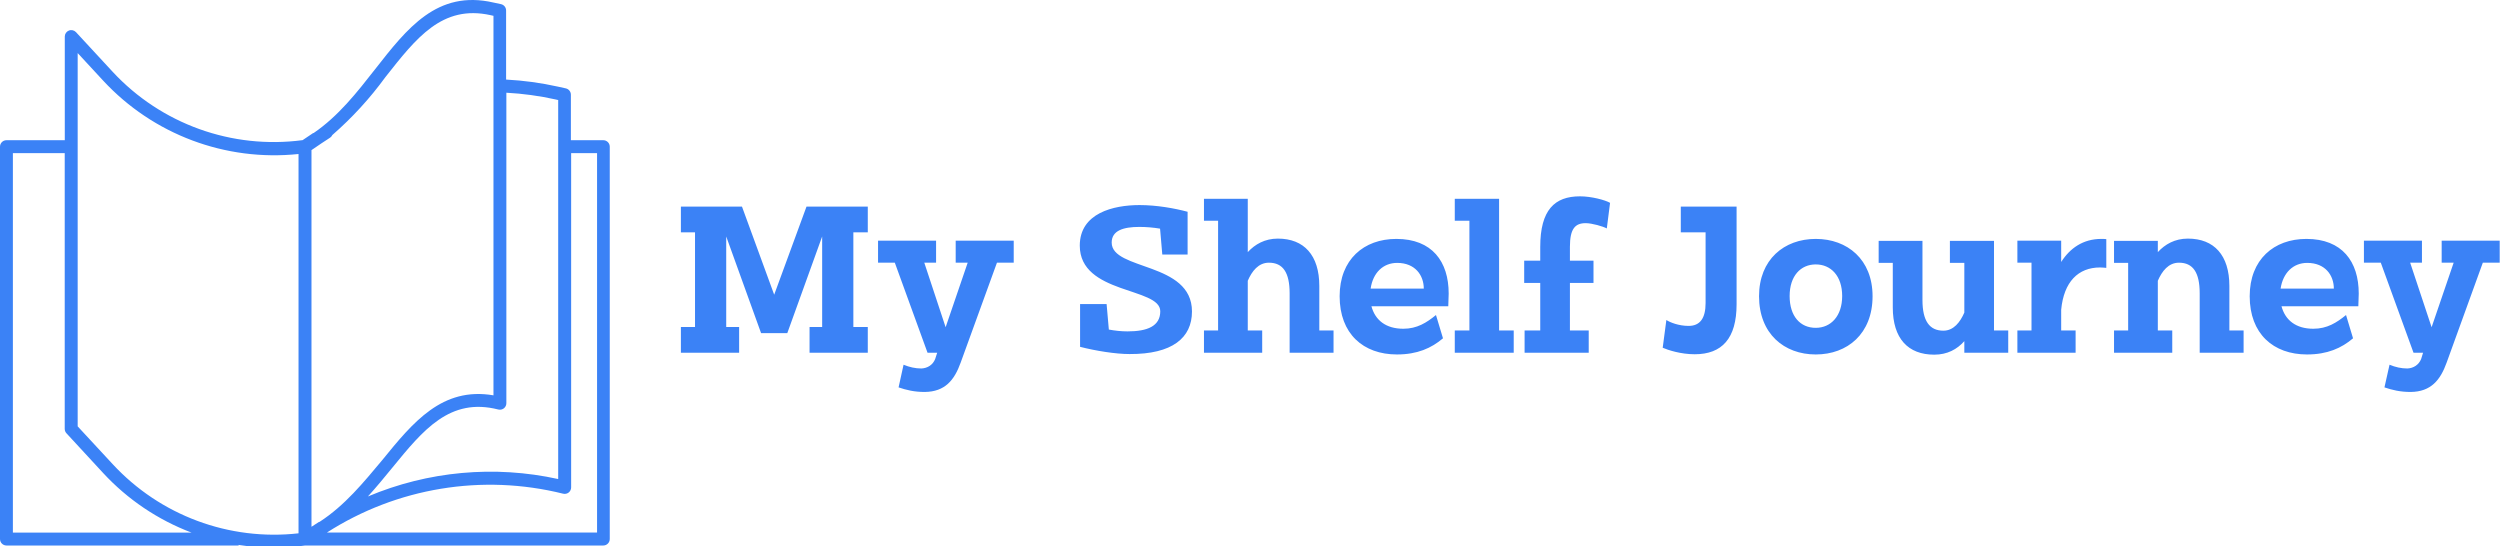
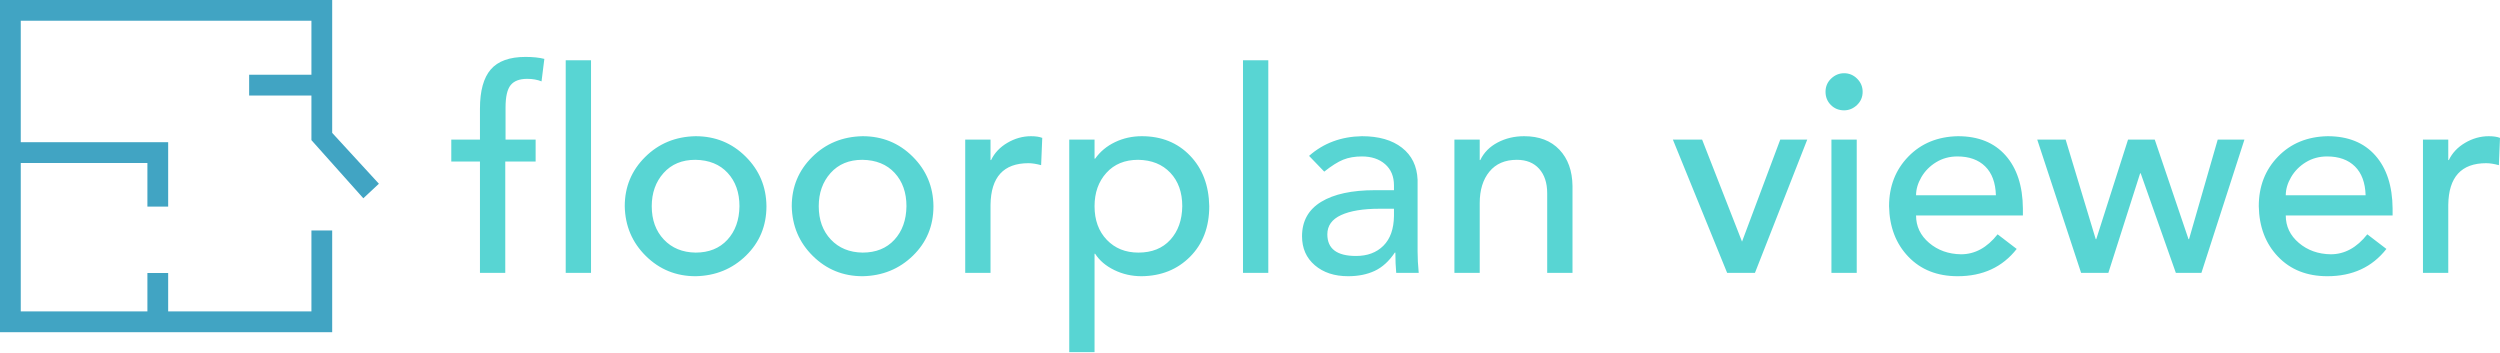
- <svg xmlns="http://www.w3.org/2000/svg" data-v-0dd9719b="" version="1.0" width="100%" height="100%" viewBox="0 0 246 53.7" preserveAspectRatio="xMidYMid meet" color-interpolation-filters="sRGB" style="margin: auto;">
-   <g data-v-0dd9719b="" fill="#3B82F6" class="icon-text-wrapper icon-svg-group iconsvg">
-     <g class="iconsvg-imagesvg" transform="translate(0,0)">
-       <g>
-         <svg x="0" y="0" width="60" height="53.888" class="image-svg-svg primary" style="overflow: visible;">
-           <svg data-name="Layer 1" viewBox="3.76 -1.022 94.12 84.532" x="0px" y="0px">
-             <path d="M4.75,83.18H40.59v-.09a35.62,35.62,0,0,0,10.29.09h46a1,1,0,0,0,1-1V21.62a1,1,0,0,0-1-1h-5v-7a1,1,0,0,0-.78-1l-1.22-.27a48.44,48.44,0,0,0-8-1.09V.62a1,1,0,0,0-.78-1L79.93-.63c-8.7-2-13.34,4-18.26,10.28-2.79,3.57-5.67,7.25-9.51,9.87l-.07,0-1.62,1.09A33.92,33.92,0,0,1,21.16,10.07L15.49,3.94a1,1,0,0,0-1.73.68v16h-9a1,1,0,0,0-1,1V82.18A1,1,0,0,0,4.75,83.18ZM91.54,75a1,1,0,0,0,.38-.79V22.62h4V81.18H54.22a46.67,46.67,0,0,1,36.45-6A1,1,0,0,0,91.54,75ZM89.48,14.32l.44.1v58.5a48.71,48.71,0,0,0-29.37,2.69c1.31-1.44,2.54-2.94,3.75-4.42,4.78-5.85,8.91-10.91,16.38-9a1,1,0,0,0,1.24-1V13.29A46.54,46.54,0,0,1,89.48,14.32ZM63.25,10.88C68,4.86,72-.34,79.49,1.32l.44.1V60c-7.92-1.35-12.42,4.16-17.17,10C59.91,73.4,57,77,53.07,79.54l-.07,0-1.16.75V22.15l1.38-.94.07-.05c.47-.32.94-.63,1.42-.93a1,1,0,0,0,.35-.41A54,54,0,0,0,63.25,10.88ZM15.75,7.17l3.94,4.26A36,36,0,0,0,49.84,22.75V81.3A33.93,33.93,0,0,1,21.16,70.63l-5.41-5.84Zm-10,15.45h8V65.18a1,1,0,0,0,.27.68L19.69,72a35.88,35.88,0,0,0,13.64,9.19H5.75Z" />
-           </svg>
-         </svg>
-         <defs>
-           <filter id="colors1582380139">
-             <feColorMatrix type="matrix" values="0 0 0 0 0.863  0 0 0 0 0.762  0 0 0 0 0.422  0 0 0 1 0" class="icon-fecolormatrix" />
-           </filter>
-           <filter id="colorsf9338399853">
-             <feColorMatrix type="matrix" values="0 0 0 0 0.996  0 0 0 0 0.996  0 0 0 0 0.996  0 0 0 1 0" class="icon-fecolormatrix" />
-           </filter>
-           <filter id="colorsb2491863930">
-             <feColorMatrix type="matrix" values="0 0 0 0 0  0 0 0 0 0  0 0 0 0 0  0 0 0 1 0" class="icon-fecolormatrix" />
-           </filter>
-         </defs>
-       </g>
-     </g>
-     <g transform="translate(67,19.31877)">
-       <g data-gra="path-name" fill-rule="" class="tp-name iconsvg-namesvg">
-         <g transform="scale(1)">
-           <g>
-             <path d="M0.67-2.53L0.67 0 6.4 0 6.4-2.53 5.13-2.53 5.13-11.44 8.56-1.93 11.14-1.93 14.57-11.44 14.57-2.53 13.33-2.53 13.33 0 19.06 0 19.06-2.53 17.64-2.53 17.64-11.85 19.06-11.85 19.06-14.38 13.03-14.38 9.85-5.71 6.68-14.38 0.67-14.38 0.67-11.85 2.06-11.85 2.06-2.53ZM21.72-8.86L24.94 0 25.89 0 25.69 0.62C25.46 1.2 24.94 1.52 24.34 1.55 23.74 1.55 23.16 1.42 22.58 1.18L22.09 3.41C22.86 3.67 23.63 3.86 24.66 3.86 26.66 3.84 27.58 2.7 28.2 0.97L31.77-8.86 33.42-8.86 33.42-11.03 27.71-11.03 27.71-8.86 28.89-8.86 26.72-2.51 24.62-8.86 25.78-8.86 25.78-11.03 20.07-11.03 20.07-8.86ZM45.8-14.53C43.23-14.53 39.92-13.74 39.92-10.54 39.92-5.73 47.84-6.46 47.84-4.08 47.84-2.62 46.58-2.1 44.62-2.1 44-2.1 43.38-2.17 42.78-2.28L42.56-4.79 39.95-4.79 39.95-0.58C41.47-0.19 43.44 0.13 44.82 0.13 49.02 0.15 50.96-1.46 50.96-4.06 50.96-8.97 43.06-8.07 43.06-10.84 43.06-12.02 44.2-12.38 45.78-12.38 46.47-12.38 47.16-12.32 47.82-12.21L48.04-9.66 50.53-9.66 50.53-13.87C49.26-14.21 47.5-14.53 45.8-14.53ZM52.14-15.15L52.14-12.99 53.53-12.99 53.53-2.19 52.14-2.19 52.14 0 57.87 0 57.87-2.19 56.45-2.19 56.45-7.08C56.86-8.03 57.5-8.86 58.53-8.86 59.91-8.86 60.57-7.9 60.57-5.84L60.57 0 64.89 0 64.89-2.19 63.49-2.19 63.49-6.57C63.49-9.59 61.99-11.23 59.41-11.23 58.13-11.23 57.16-10.67 56.45-9.9L56.45-15.15ZM65.49-5.56C65.49-1.87 67.81 0.17 71.13 0.17 73.13 0.17 74.52-0.45 75.66-1.42L74.97-3.71C74.05-2.96 73.11-2.36 71.76-2.36 70.04-2.36 68.99-3.2 68.62-4.57L76.18-4.57C76.2-4.89 76.22-5.54 76.22-5.82 76.22-8.97 74.59-11.2 71.07-11.2 67.87-11.2 65.49-9.17 65.49-5.56ZM68.54-6.31C68.77-7.88 69.78-8.84 71.15-8.84 72.94-8.84 73.77-7.6 73.77-6.31ZM76.82-12.99L78.26-12.99 78.26-2.19 76.82-2.19 76.82 0 82.62 0 82.62-2.19 81.18-2.19 81.18-15.15 76.82-15.15ZM83.65-9.06L83.65-6.87 85.23-6.87 85.23-2.19 83.69-2.19 83.69 0 90 0 90-2.19 88.15-2.19 88.15-6.87 90.47-6.87 90.47-9.06 88.15-9.06 88.15-10.43C88.15-12.21 88.67-12.75 89.7-12.75 90.32-12.75 91.42-12.43 91.78-12.23L92.1-14.75C91.61-15.03 90.26-15.39 89.14-15.39 86.65-15.39 85.23-14.06 85.23-10.41L85.23-9.06ZM97.28-0.49C97.81-0.26 99.06 0.15 100.43 0.15 103.11 0.15 104.55-1.4 104.55-4.77L104.55-14.38 99.06-14.38 99.06-11.85 101.5-11.85 101.5-4.89C101.5-3.39 100.95-2.64 99.83-2.64 98.86-2.64 98.01-2.98 97.64-3.22ZM114.94-5.58C114.94-3.61 113.83-2.45 112.34-2.45 110.82-2.45 109.77-3.58 109.77-5.58 109.77-7.56 110.86-8.69 112.34-8.69 113.83-8.69 114.94-7.56 114.94-5.58ZM117.93-5.56C117.93-9.17 115.46-11.2 112.34-11.2 109.23-11.2 106.76-9.17 106.76-5.56 106.76-1.87 109.23 0.17 112.34 0.17 115.46 0.17 117.93-1.87 117.93-5.56ZM119.92-8.84L119.92-4.46C119.92-1.4 121.42 0.19 124 0.19 125.29 0.19 126.25-0.34 126.96-1.14L126.96 0 131.28 0 131.28-2.19 129.88-2.19 129.88-11.01 125.54-11.01 125.54-8.84 126.96-8.84 126.96-3.95C126.55-3.01 125.91-2.17 124.9-2.17 123.53-2.17 122.84-3.13 122.84-5.19L122.84-11.01 118.53-11.01 118.53-8.84ZM137.91 0L137.91-2.19 136.49-2.19 136.49-4.23C136.75-6.98 138.17-8.39 140.31-8.39 140.51-8.39 140.7-8.37 140.93-8.35L140.93-11.18C140.76-11.2 140.59-11.2 140.44-11.2 138.64-11.2 137.35-10.28 136.49-8.93L136.49-11.03 132.18-11.03 132.18-8.86 133.57-8.86 133.57-2.19 132.18-2.19 132.18 0ZM141.69-11.01L141.69-8.84 143.08-8.84 143.08-2.19 141.69-2.19 141.69 0 147.42 0 147.42-2.19 146-2.19 146-7.08C146.41-8.03 147.05-8.86 148.08-8.86 149.46-8.86 150.12-7.9 150.12-5.84L150.12 0 154.44 0 154.44-2.19 153.04-2.19 153.04-6.57C153.04-9.59 151.54-11.23 148.96-11.23 147.67-11.23 146.71-10.67 146-9.9L146-11.01ZM155.04-5.56C155.04-1.87 157.36 0.17 160.68 0.17 162.68 0.17 164.07-0.45 165.21-1.42L164.52-3.71C163.6-2.96 162.66-2.36 161.3-2.36 159.59-2.36 158.54-3.2 158.17-4.57L165.73-4.57C165.75-4.89 165.77-5.54 165.77-5.82 165.77-8.97 164.14-11.2 160.62-11.2 157.42-11.2 155.04-9.17 155.04-5.56ZM158.08-6.31C158.32-7.88 159.33-8.84 160.7-8.84 162.49-8.84 163.32-7.6 163.32-6.31ZM167.94-8.86L171.16 0 172.1 0 171.91 0.62C171.67 1.2 171.16 1.52 170.56 1.55 169.95 1.55 169.38 1.42 168.8 1.18L168.3 3.41C169.07 3.67 169.85 3.86 170.88 3.86 172.87 3.84 173.8 2.7 174.42 0.97L177.98-8.86 179.64-8.86 179.64-11.03 173.93-11.03 173.93-8.86 175.11-8.86 172.94-2.51 170.83-8.86 171.99-8.86 171.99-11.03 166.28-11.03 166.28-8.86Z" transform="translate(-0.67, 15.39)" />
-           </g>
-         </g>
-       </g>
-     </g>
+ <svg xmlns="http://www.w3.org/2000/svg" class="looka-1j8o68f" height="54.975" viewBox="0 0 369.381 52.027" width="390.31" version="1.1" id="svg9">
+   <defs id="SvgjsDefs1217" />
+   <g featurekey="HKaMnE-0" fill="#41a4c3" id="SvgjsG1218" transform="matrix(1.533789,0,0,1.533789,-24.84739,-29.75552)">
+     <polygon points="32.4,45.7 30.4,45.7 30.4,49.4 18.2,49.4 18.2,35.1 30.4,35.1 30.4,39.3 32.4,39.3 32.4,33.1 18.2,33.1 18.2,21.4 46.2,21.4 46.2,26.6 40.2,26.6 40.2,28.6 46.2,28.6 46.2,32.9 51.2,38.5 52.7,37.1 48.2,32.2 48.2,19.4 16.2,19.4 16.2,51.4 48.2,51.4 48.2,41.6 46.2,41.6 46.2,49.4 32.4,49.4 " id="polygon3" />
  </g>
-   <defs v-gra="od" />
+   <g featurekey="J3GnXt-0" fill="#58d5d3" id="SvgjsG1219" transform="matrix(2.077005,0,0,2.077005,66.63673,-0.7269535)">
+     <path d="m 5.3,4.399 c 0.533,0 0.98,0.047 1.34,0.14 l -0.2,1.6 c -0.293,-0.12 -0.633,-0.18 -1.02,-0.18 -0.547,0 -0.94,0.15 -1.18,0.45 -0.24,0.3 -0.36,0.83 -0.36,1.59 v 2.28 h 2.14 v 1.56 H 3.86 v 7.92 h -1.8 v -7.92 H 0.02 v -1.56 h 2.04 v -2.2 c 0,-1.267 0.257,-2.197 0.77,-2.79 0.513,-0.593 1.337,-0.89 2.47,-0.89 z m 4.66,0.24 v 15.12 h -1.8 v -15.12 z m 7.44,5.4 c 1.4,0 2.587,0.483 3.56,1.45 0.973,0.967 1.467,2.143 1.48,3.53 0,1.4 -0.487,2.573 -1.46,3.52 -0.973,0.947 -2.167,1.433 -3.58,1.46 -1.387,0 -2.567,-0.48 -3.54,-1.44 -0.973,-0.96 -1.473,-2.14 -1.5,-3.54 0,-1.373 0.483,-2.54 1.45,-3.5 0.967,-0.96 2.163,-1.453 3.59,-1.48 z m -3.12,4.98 c 0,0.973 0.287,1.763 0.86,2.37 0.573,0.607 1.327,0.917 2.26,0.93 0.947,0 1.7,-0.303 2.26,-0.91 0.56,-0.607 0.847,-1.403 0.86,-2.39 0,-0.973 -0.28,-1.763 -0.84,-2.37 -0.56,-0.607 -1.327,-0.917 -2.3,-0.93 -0.947,0 -1.7,0.313 -2.26,0.94 -0.56,0.627 -0.84,1.413 -0.84,2.36 z m 15,-4.98 c 1.4,0 2.587,0.483 3.56,1.45 0.973,0.967 1.467,2.143 1.48,3.53 0,1.4 -0.487,2.573 -1.46,3.52 -0.973,0.947 -2.167,1.433 -3.58,1.46 -1.387,0 -2.567,-0.48 -3.54,-1.44 -0.973,-0.96 -1.473,-2.14 -1.5,-3.54 0,-1.373 0.483,-2.54 1.45,-3.5 0.967,-0.96 2.163,-1.453 3.59,-1.48 z m -3.12,4.98 c 0,0.973 0.287,1.763 0.86,2.37 0.573,0.607 1.327,0.917 2.26,0.93 0.947,0 1.7,-0.303 2.26,-0.91 0.56,-0.607 0.847,-1.403 0.86,-2.39 0,-0.973 -0.28,-1.763 -0.84,-2.37 -0.56,-0.607 -1.327,-0.917 -2.3,-0.93 -0.947,0 -1.7,0.313 -2.26,0.94 -0.56,0.627 -0.84,1.413 -0.84,2.36 z m 15.1,-4.98 c 0.333,0 0.6,0.04 0.8,0.12 l -0.08,1.94 c -0.347,-0.093 -0.647,-0.14 -0.9,-0.14 -1.773,0 -2.673,0.987 -2.7,2.96 v 4.84 h -1.8 v -9.48 h 1.8 v 1.46 h 0.04 c 0.24,-0.507 0.627,-0.917 1.16,-1.23 0.533,-0.313 1.093,-0.47 1.68,-0.47 z m 7.88,0 c 1.4,0 2.543,0.46 3.43,1.38 0.887,0.92 1.343,2.12 1.37,3.6 0,1.48 -0.453,2.677 -1.36,3.59 -0.907,0.913 -2.06,1.377 -3.46,1.39 -0.693,0 -1.34,-0.147 -1.94,-0.44 -0.6,-0.293 -1.053,-0.68 -1.36,-1.16 h -0.04 v 7 h -1.8 v -15.12 h 1.8 v 1.36 h 0.04 c 0.36,-0.507 0.833,-0.9 1.42,-1.18 0.587,-0.28 1.22,-0.42 1.9,-0.42 z m -3.36,4.98 c 0,0.987 0.29,1.783 0.87,2.39 0.58,0.607 1.33,0.91 2.25,0.91 0.96,0 1.717,-0.303 2.27,-0.91 0.553,-0.607 0.837,-1.403 0.85,-2.39 0,-0.987 -0.283,-1.78 -0.85,-2.38 -0.567,-0.6 -1.33,-0.907 -2.29,-0.92 -0.947,0 -1.7,0.31 -2.26,0.93 -0.56,0.62 -0.84,1.41 -0.84,2.37 z m 12.36,-10.38 v 15.12 h -1.8 v -15.12 z m 6.66,5.4 c 1.2,0 2.15,0.273 2.85,0.82 0.7,0.547 1.07,1.307 1.11,2.28 v 5.08 c 0,0.48 0.027,0.993 0.08,1.54 h -1.6 c -0.04,-0.427 -0.06,-0.907 -0.06,-1.44 h -0.04 c -0.413,0.613 -0.89,1.047 -1.43,1.3 -0.54,0.253 -1.17,0.38 -1.89,0.38 -0.973,0 -1.763,-0.26 -2.37,-0.78 -0.607,-0.52 -0.91,-1.207 -0.91,-2.06 0,-1.08 0.453,-1.897 1.36,-2.45 0.907,-0.553 2.187,-0.83 3.84,-0.83 h 1.34 v -0.34 c 0,-0.64 -0.21,-1.143 -0.63,-1.51 -0.42,-0.367 -0.97,-0.55 -1.65,-0.55 -0.507,0 -0.95,0.077 -1.33,0.23 -0.38,0.153 -0.83,0.437 -1.35,0.85 l -1.08,-1.12 c 1.027,-0.907 2.28,-1.373 3.76,-1.4 z m -2.46,6.98 c 0,1.027 0.68,1.54 2.04,1.54 0.813,0 1.463,-0.243 1.95,-0.73 0.487,-0.487 0.737,-1.19 0.75,-2.11 v -0.52 h -1.02 c -1.173,0 -2.087,0.15 -2.74,0.45 -0.653,0.3 -0.98,0.757 -0.98,1.37 z m 14,-6.98 c 1.067,0 1.903,0.32 2.51,0.96 0.607,0.64 0.917,1.5 0.93,2.58 v 6.18 h -1.8 v -5.66 c 0,-0.733 -0.19,-1.313 -0.57,-1.74 -0.38,-0.427 -0.91,-0.64 -1.59,-0.64 -0.84,0 -1.49,0.28 -1.95,0.84 -0.46,0.56 -0.69,1.307 -0.69,2.24 v 4.96 h -1.8 v -9.48 h 1.8 v 1.46 h 0.04 c 0.253,-0.533 0.663,-0.95 1.23,-1.25 0.567,-0.3 1.197,-0.45 1.89,-0.45 z m 12.66,0.24 2.84,7.26 2.72,-7.26 h 1.92 l -3.72,9.48 h -1.98 l -3.86,-9.48 z m 10.1,-4.72 c 0.36,0 0.67,0.13 0.93,0.39 0.26,0.26 0.39,0.57 0.39,0.93 0,0.373 -0.133,0.687 -0.4,0.94 -0.267,0.253 -0.573,0.38 -0.92,0.38 -0.373,0 -0.687,-0.127 -0.94,-0.38 -0.253,-0.253 -0.38,-0.567 -0.38,-0.94 0,-0.373 0.133,-0.687 0.4,-0.94 0.267,-0.253 0.573,-0.38 0.92,-0.38 z m 0.9,4.72 v 9.48 h -1.8 v -9.48 z m 7.2,-0.24 c 1.453,0 2.583,0.457 3.39,1.37 0.807,0.913 1.217,2.17 1.23,3.77 v 0.5 h -7.6 c 0,0.773 0.31,1.423 0.93,1.95 0.62,0.527 1.377,0.797 2.27,0.81 0.987,0 1.853,-0.473 2.6,-1.42 l 1.36,1.04 c -1.013,1.293 -2.413,1.94 -4.2,1.94 -1.453,0 -2.623,-0.463 -3.51,-1.39 -0.887,-0.927 -1.343,-2.123 -1.37,-3.59 0,-1.413 0.457,-2.59 1.37,-3.53 0.913,-0.94 2.09,-1.423 3.53,-1.45 z m 2.7,4.2 c -0.027,-0.893 -0.28,-1.577 -0.76,-2.05 -0.48,-0.473 -1.14,-0.71 -1.98,-0.71 -0.56,0 -1.063,0.137 -1.51,0.41 -0.447,0.273 -0.797,0.627 -1.05,1.06 -0.253,0.433 -0.38,0.863 -0.38,1.29 z m 4.96,-3.96 2.14,7.08 h 0.04 l 2.26,-7.08 h 1.9 l 2.4,7.08 h 0.04 l 2.04,-7.08 h 1.9 l -3.06,9.48 h -1.82 l -2.5,-7.08 h -0.04 l -2.26,7.08 h -1.94 l -3.12,-9.48 z m 18.64,-0.24 c 1.453,0 2.583,0.457 3.39,1.37 0.807,0.913 1.217,2.17 1.23,3.77 v 0.5 h -7.6 c 0,0.773 0.31,1.423 0.93,1.95 0.62,0.527 1.377,0.797 2.27,0.81 0.987,0 1.853,-0.473 2.6,-1.42 l 1.36,1.04 c -1.013,1.293 -2.413,1.94 -4.2,1.94 -1.453,0 -2.623,-0.463 -3.51,-1.39 -0.887,-0.927 -1.343,-2.123 -1.37,-3.59 0,-1.413 0.457,-2.59 1.37,-3.53 0.913,-0.94 2.09,-1.423 3.53,-1.45 z m 2.7,4.2 c -0.027,-0.893 -0.28,-1.577 -0.76,-2.05 -0.48,-0.473 -1.14,-0.71 -1.98,-0.71 -0.56,0 -1.063,0.137 -1.51,0.41 -0.447,0.273 -0.797,0.627 -1.05,1.06 -0.253,0.433 -0.38,0.863 -0.38,1.29 z m 8.76,-4.2 c 0.333,0 0.6,0.04 0.8,0.12 l -0.08,1.94 c -0.347,-0.093 -0.647,-0.14 -0.9,-0.14 -1.773,0 -2.673,0.987 -2.7,2.96 v 4.84 h -1.8 v -9.48 h 1.8 v 1.46 h 0.04 c 0.24,-0.507 0.627,-0.917 1.16,-1.23 0.533,-0.313 1.093,-0.47 1.68,-0.47 z" id="path6" />
+   </g>
</svg>
